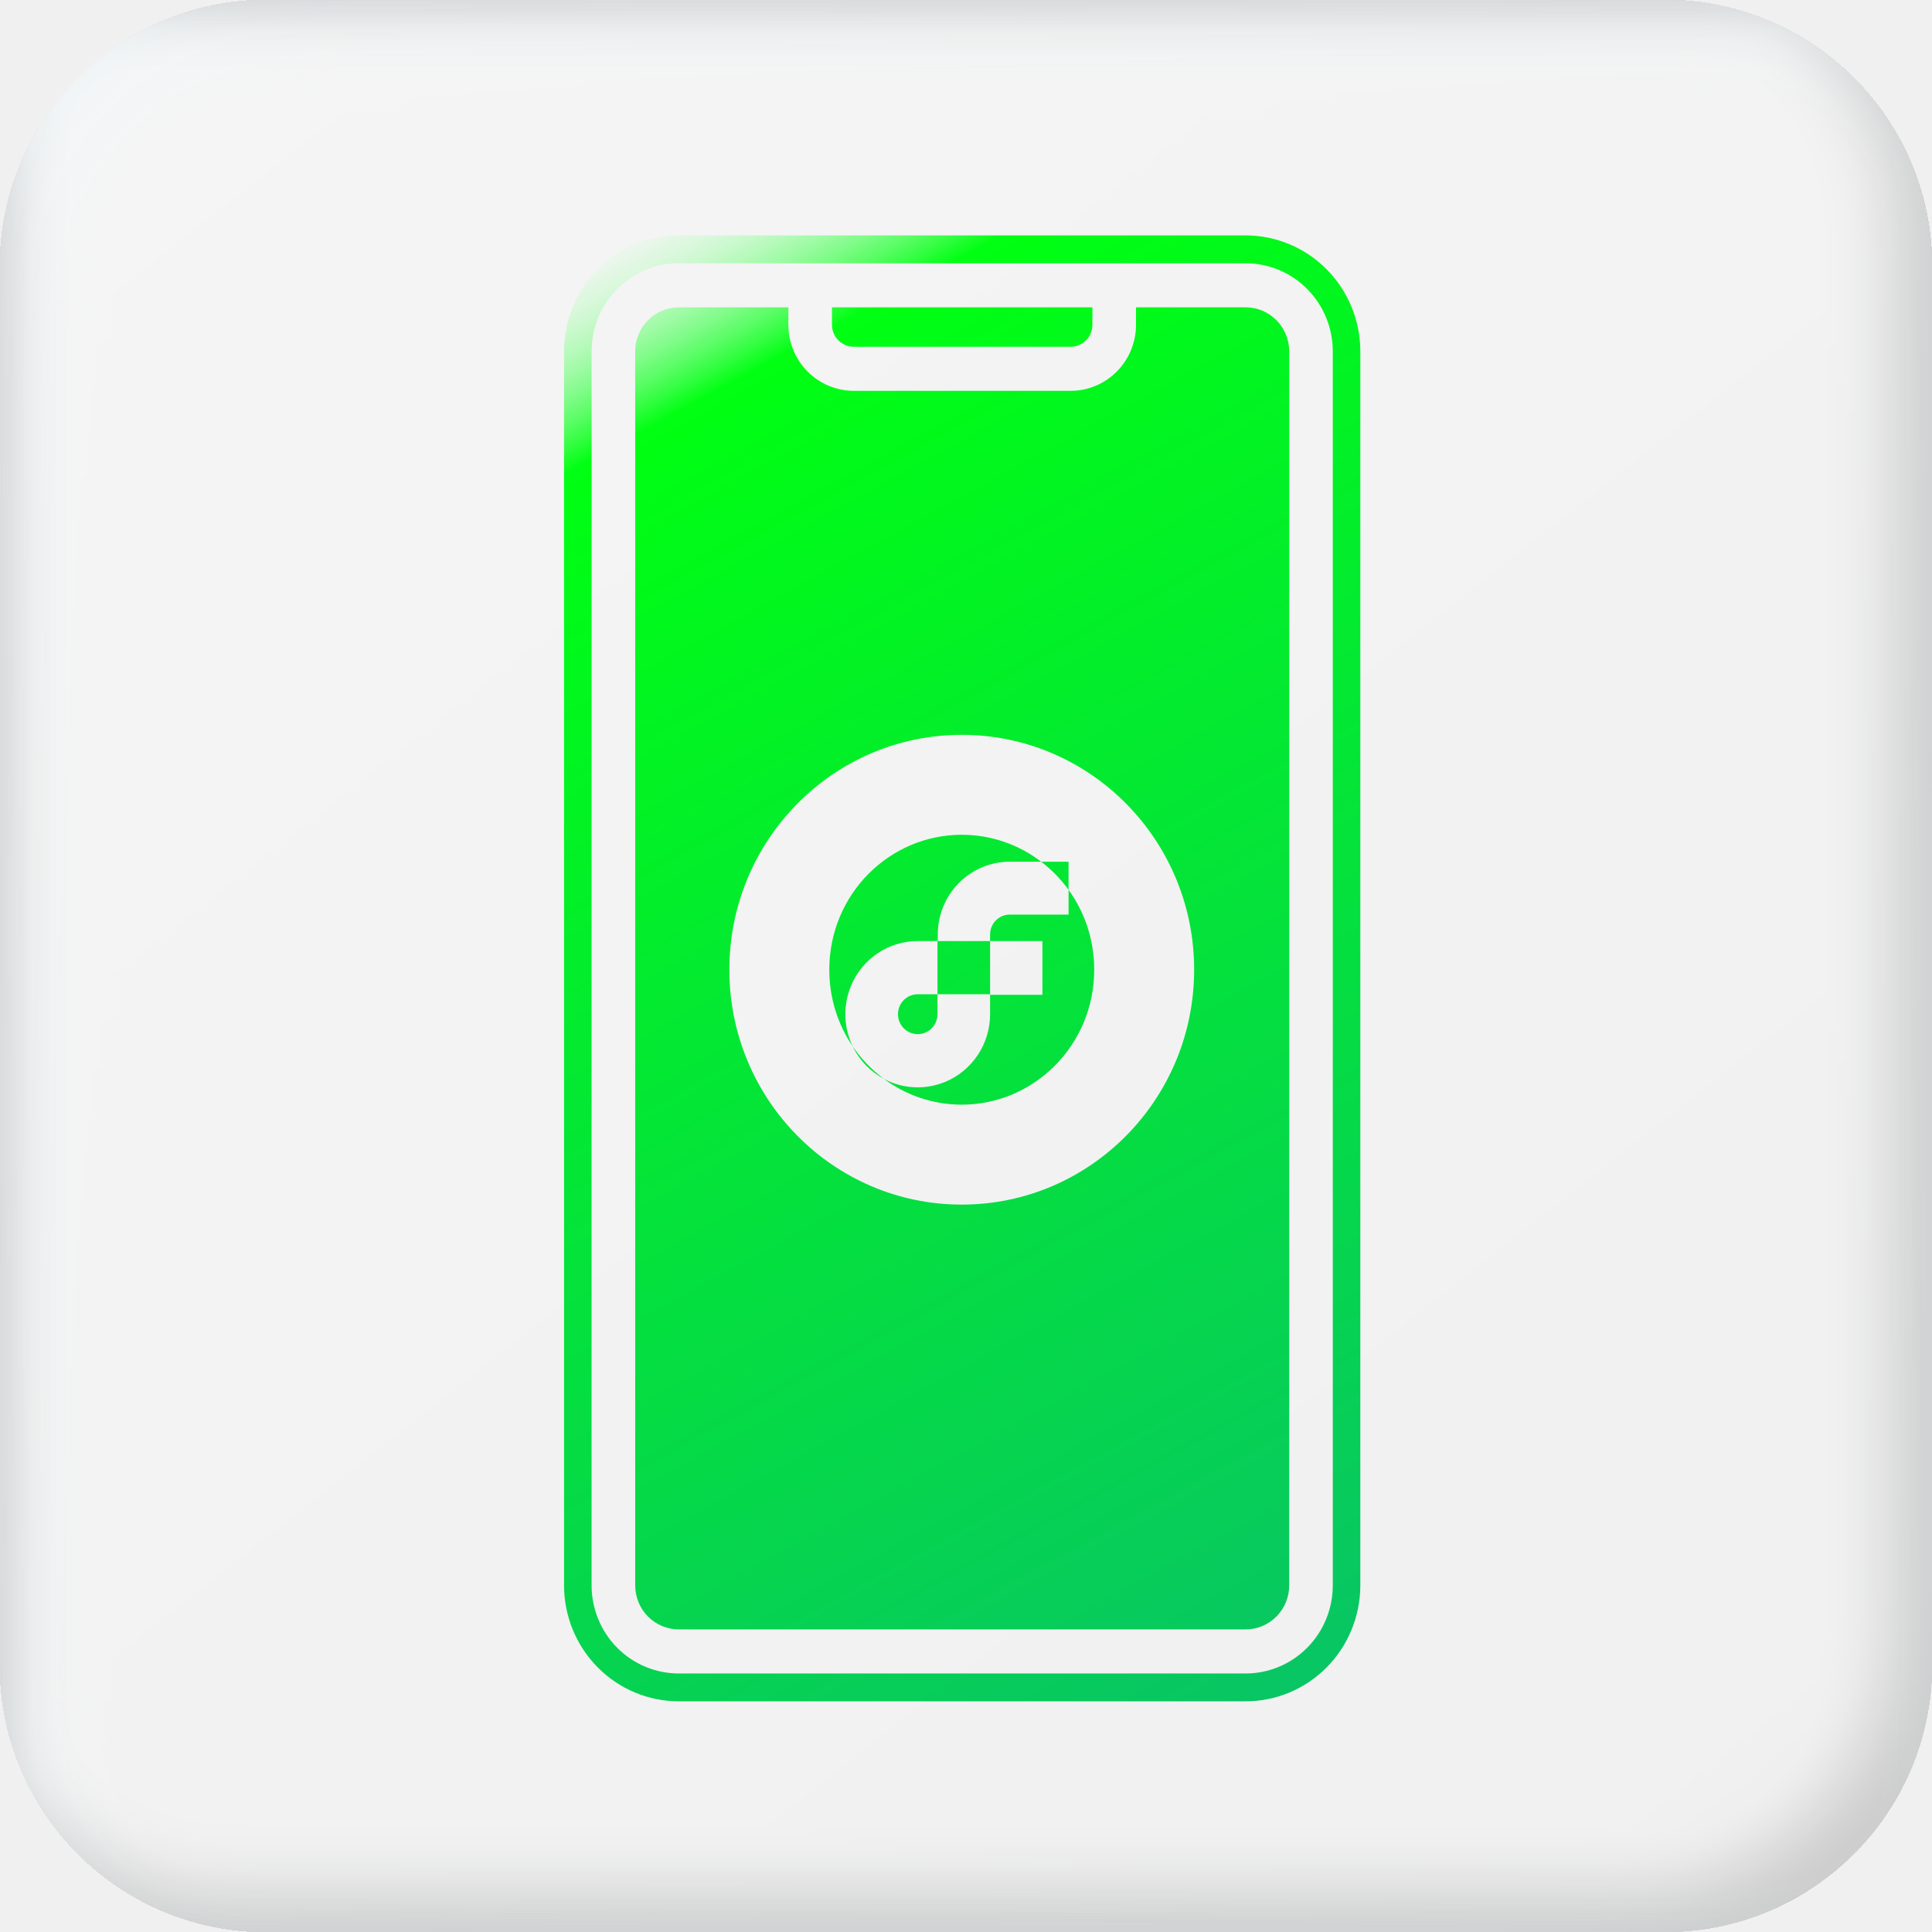
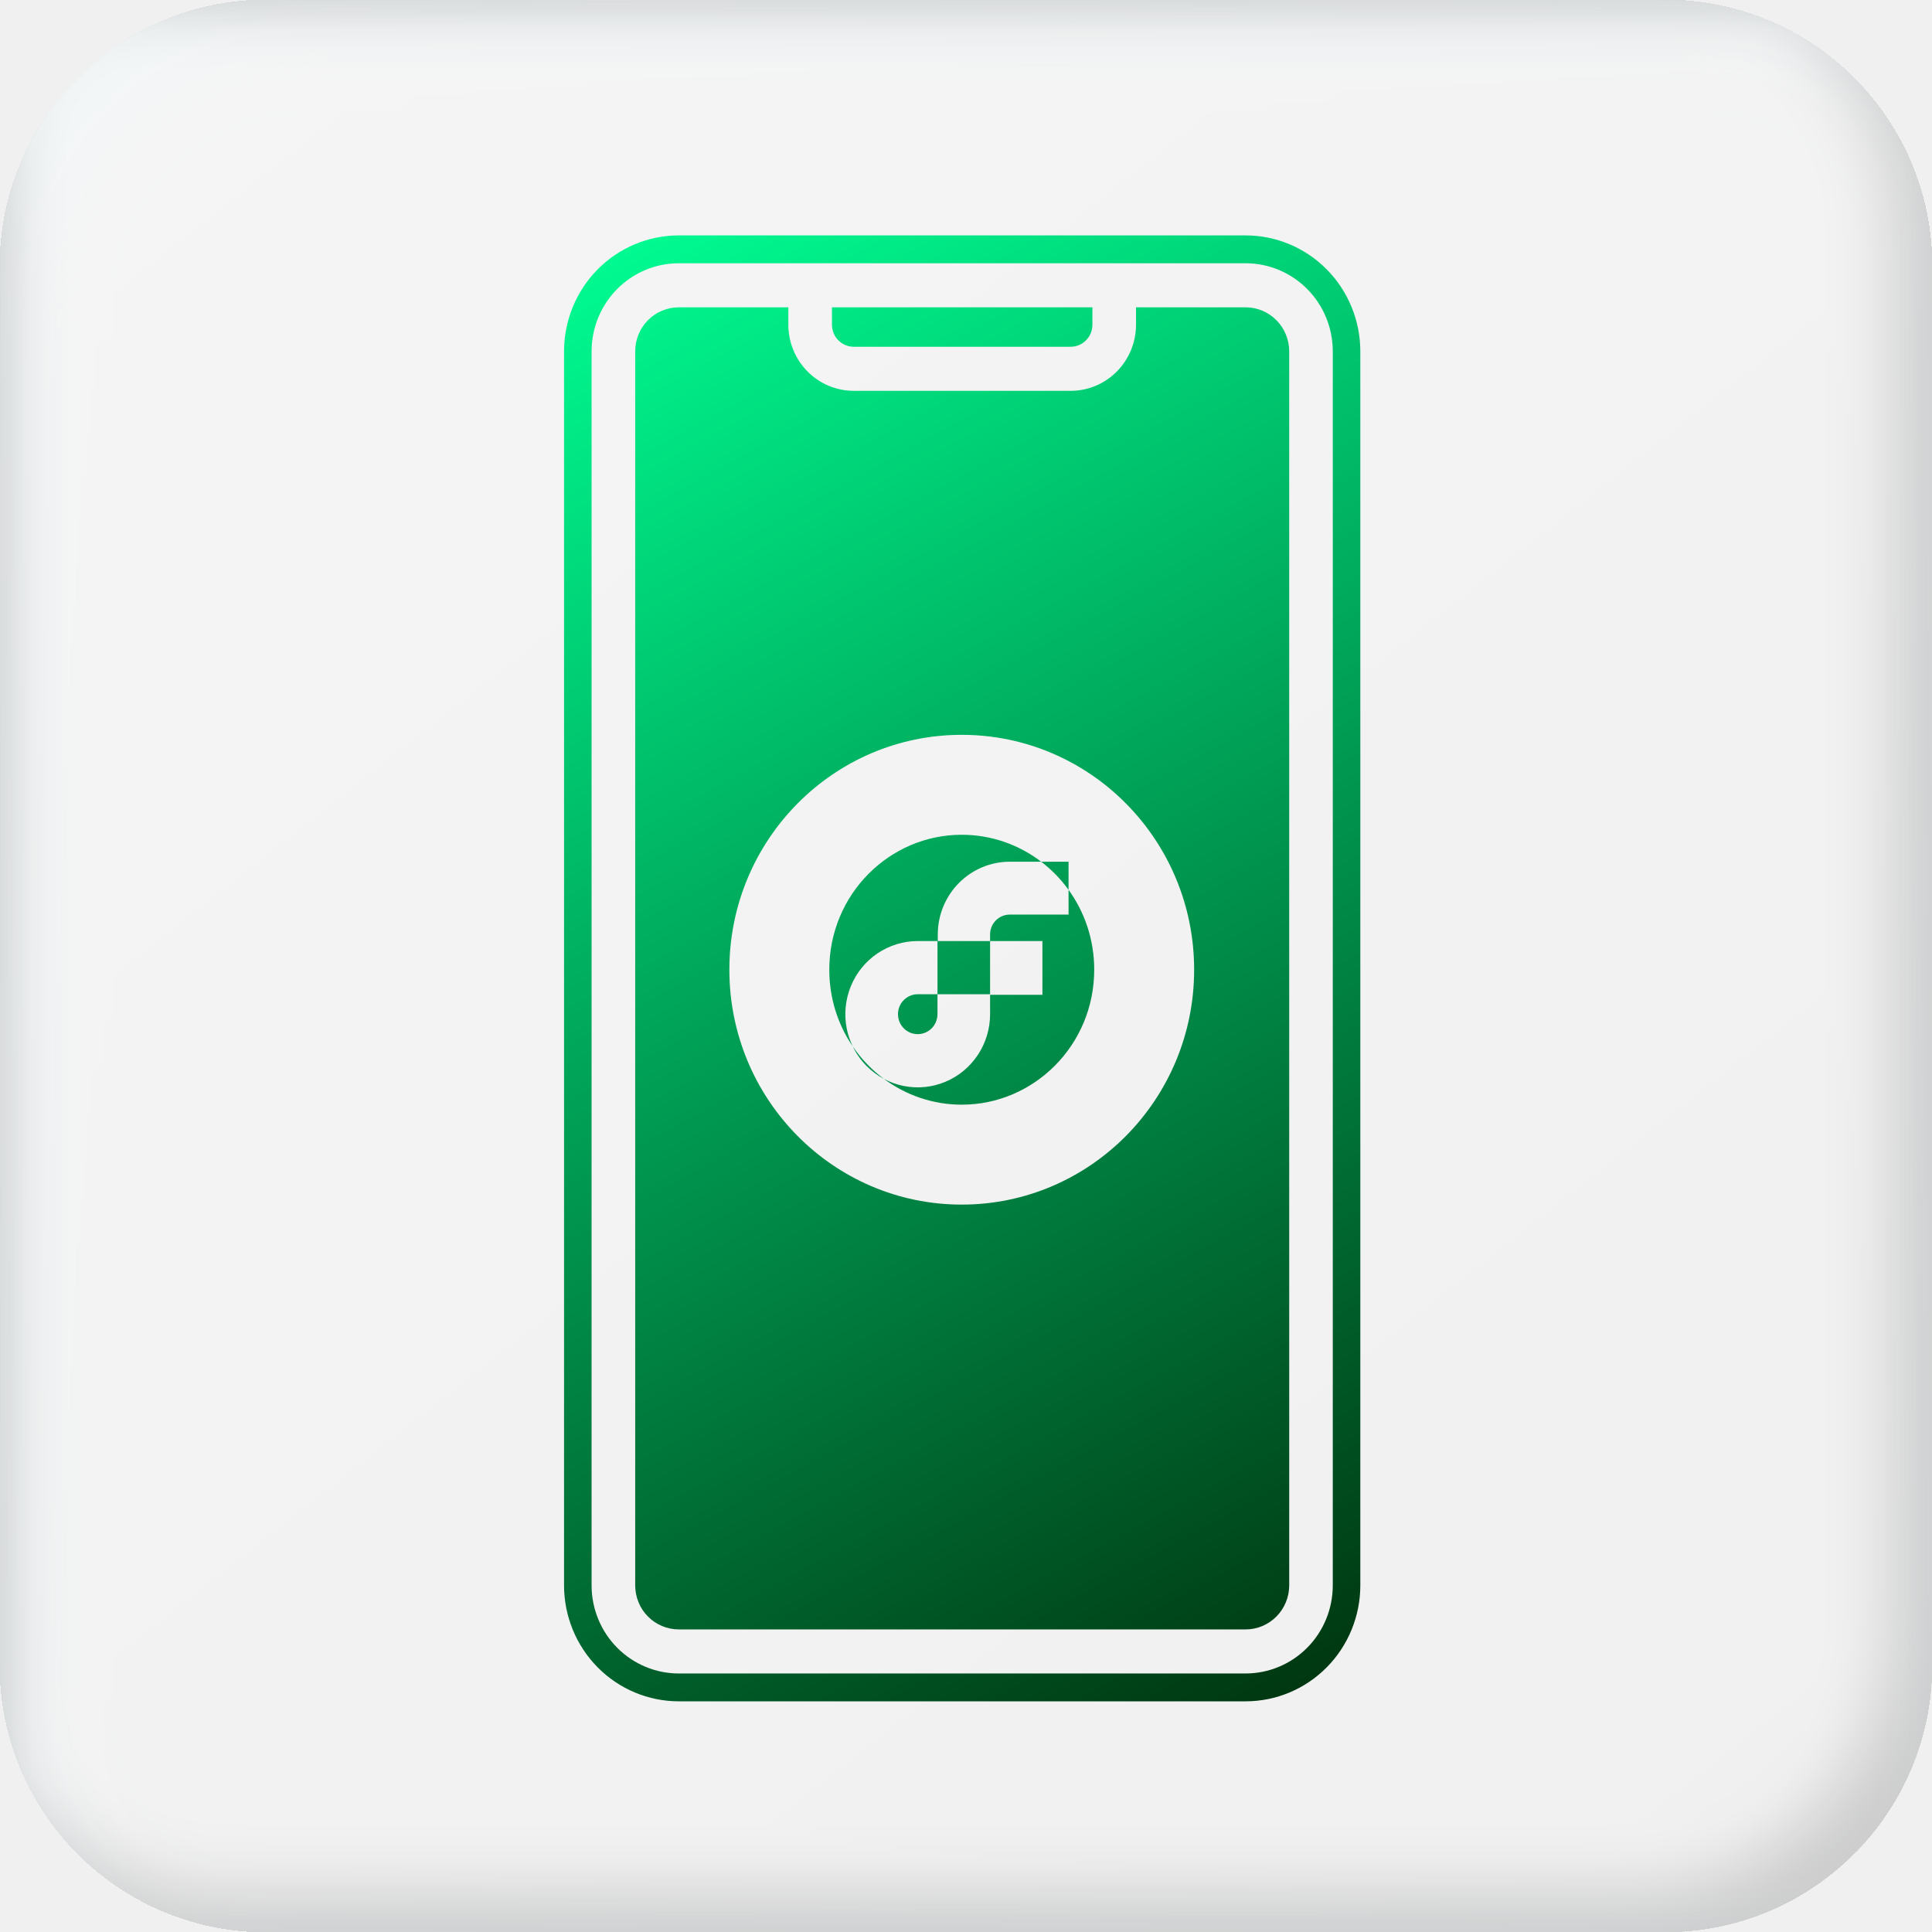
<svg xmlns="http://www.w3.org/2000/svg" viewBox="0 0 58 58" fill="none">
  <g filter="url(#filter0_bii_126_44434)">
    <rect width="58" height="58" rx="8" fill="url(#paint0_linear_126_44434)" fill-opacity="0.33" />
  </g>
  <g clip-path="url(#clip0_126_44434)">
    <path fill-rule="evenodd" clip-rule="evenodd" d="M38.319 9.613C38.074 9.365 37.741 9.226 37.394 9.226H34.104V9.749C34.104 10.275 33.897 10.78 33.529 11.152C33.161 11.524 32.661 11.733 32.141 11.733H25.63C25.11 11.733 24.61 11.524 24.242 11.152C23.874 10.78 23.667 10.275 23.667 9.749V9.226H20.378C20.03 9.226 19.697 9.365 19.452 9.613C19.206 9.862 19.069 10.198 19.069 10.549V47.593C19.069 47.944 19.206 48.281 19.452 48.529C19.698 48.777 20.03 48.916 20.378 48.916H37.394C37.741 48.916 38.074 48.777 38.319 48.529C38.565 48.281 38.703 47.944 38.703 47.593V10.549C38.703 10.198 38.565 9.862 38.319 9.613ZM20.378 7.067H37.394C38.307 7.067 39.183 7.434 39.829 8.087C40.475 8.74 40.838 9.626 40.838 10.549V47.593C40.838 48.516 40.475 49.402 39.829 50.055C39.183 50.708 38.307 51.075 37.394 51.075H20.378C19.464 51.075 18.588 50.708 17.942 50.055C17.296 49.402 16.933 48.516 16.933 47.593V10.549C16.933 9.626 17.296 8.74 17.942 8.087C18.588 7.434 19.464 7.067 20.378 7.067ZM18.526 8.678C19.017 8.182 19.683 7.903 20.378 7.903H37.394C38.088 7.903 38.754 8.182 39.245 8.678C39.736 9.174 40.011 9.847 40.011 10.549V47.593C40.011 48.295 39.736 48.968 39.245 49.464C38.754 49.96 38.088 50.239 37.394 50.239H20.378C19.683 50.239 19.017 49.96 18.526 49.464C18.035 48.968 17.76 48.295 17.76 47.593V10.549C17.76 9.847 18.035 9.174 18.526 8.678ZM24.976 9.226H32.795V9.749C32.795 9.859 32.768 9.966 32.718 10.062C32.688 10.118 32.649 10.17 32.604 10.216C32.481 10.34 32.315 10.41 32.141 10.41H25.631C25.457 10.41 25.291 10.34 25.168 10.216C25.122 10.17 25.084 10.118 25.054 10.062C25.004 9.967 24.977 9.862 24.976 9.753L24.976 9.749L24.976 9.226ZM28.872 33.163C31.038 33.163 32.849 31.379 32.849 29.111C32.849 28.208 32.562 27.381 32.079 26.714V25.869H31.257C30.589 25.359 29.76 25.06 28.872 25.06C26.706 25.06 24.896 26.843 24.896 29.111C24.896 29.973 25.157 30.765 25.601 31.416C25.705 31.631 25.845 31.829 26.014 32C26.169 32.156 26.345 32.287 26.536 32.389C27.195 32.877 28.006 33.163 28.872 33.163ZM28.144 29.847V28.251H27.55C27.121 28.251 26.701 28.38 26.343 28.621C25.986 28.862 25.707 29.205 25.543 29.607C25.379 30.008 25.336 30.449 25.419 30.875C25.456 31.064 25.518 31.245 25.601 31.416C25.857 31.792 26.174 32.121 26.536 32.389C26.72 32.487 26.919 32.559 27.127 32.601C27.548 32.686 27.985 32.642 28.382 32.476C28.779 32.31 29.118 32.028 29.357 31.667C29.596 31.306 29.723 30.881 29.723 30.447V29.865H31.294V28.251H29.723V29.847H28.144ZM28.144 29.847V30.447C28.144 30.566 28.109 30.681 28.044 30.78C27.979 30.879 27.886 30.956 27.777 31.001C27.669 31.046 27.55 31.058 27.435 31.035C27.32 31.012 27.214 30.955 27.131 30.871C27.048 30.787 26.991 30.68 26.969 30.564C26.946 30.448 26.957 30.327 27.002 30.218C27.047 30.108 27.123 30.014 27.221 29.948C27.318 29.883 27.433 29.847 27.55 29.847H28.144ZM31.257 25.869H30.312C29.74 25.87 29.191 26.1 28.786 26.509C28.381 26.918 28.153 27.473 28.153 28.052V28.251H29.723V28.052C29.723 27.894 29.785 27.743 29.896 27.631C30.006 27.52 30.156 27.457 30.312 27.457H32.079V26.714C31.847 26.392 31.57 26.108 31.257 25.869ZM35.849 29.111C35.849 33.006 32.726 36.163 28.872 36.163C25.019 36.163 21.896 33.006 21.896 29.111C21.896 25.217 25.019 22.06 28.872 22.06C32.726 22.06 35.849 25.217 35.849 29.111Z" fill="url(#paint0_linear_126_44422)" />
  </g>
  <defs>
    <filter id="filter0_bii_126_44434" x="-49.016" y="-49.016" width="156.032" height="156.032" filterUnits="userSpaceOnUse" color-interpolation-filters="sRGB">
      <feFlood flood-opacity="0" result="BackgroundImageFix" />
      <feGaussianBlur in="BackgroundImageFix" stdDeviation="24.508" />
      <feComposite in2="SourceAlpha" operator="in" result="effect1_backgroundBlur_126_44434" />
      <feBlend mode="normal" in="SourceGraphic" in2="effect1_backgroundBlur_126_44434" result="shape" />
      <feColorMatrix in="SourceAlpha" type="matrix" values="0 0 0 0 0 0 0 0 0 0 0 0 0 0 0 0 0 0 127 0" result="hardAlpha" />
      <feOffset dx="1.178" dy="1.178" />
      <feGaussianBlur stdDeviation="1" />
      <feComposite in2="hardAlpha" operator="arithmetic" k2="-1" k3="1" />
      <feColorMatrix type="matrix" values="0 0 0 0 0.928 0 0 0 0 0.979 0 0 0 0 1 0 0 0 0.26 0" />
      <feBlend mode="normal" in2="shape" result="effect2_innerShadow_126_44434" />
      <feColorMatrix in="SourceAlpha" type="matrix" values="0 0 0 0 0 0 0 0 0 0 0 0 0 0 0 0 0 0 127 0" result="hardAlpha" />
      <feOffset dx="-1.18" dy="-1.18" />
      <feGaussianBlur stdDeviation="1" />
      <feComposite in2="hardAlpha" operator="arithmetic" k2="-1" k3="1" />
      <feColorMatrix type="matrix" values="0 0 0 0 0 0 0 0 0 0 0 0 0 0 0 0 0 0 0.15 0" />
      <feBlend mode="normal" in2="effect2_innerShadow_126_44434" result="effect3_innerShadow_126_44434" />
    </filter>
    <linearGradient id="paint0_linear_126_44434" x1="8.746" y1="-4.603" x2="58" y2="58" gradientUnits="userSpaceOnUse">
      <stop stop-color="white" />
      <stop offset="1" stop-color="white" stop-opacity="0" />
    </linearGradient>
    <linearGradient id="paint0_linear_126_44422" x1="16.809" y1="7.019" x2="40.822" y2="50.981" gradientUnits="userSpaceOnUse">
-       <stop stop-color="white" stop-opacity="0.01" />
-       <stop offset="0.128" stop-color="#00FF12" />
-       <stop offset="1" stop-color="#08C466" />
+       <stop stop-color="#00FF94" />
+       <stop offset="1" stop-color="#00330E" />
    </linearGradient>
    <clipPath id="clip0_126_44434">
      <rect width="41.745" height="44.701" fill="white" transform="translate(7.94269 6.64968)" />
    </clipPath>
  </defs>
</svg>
